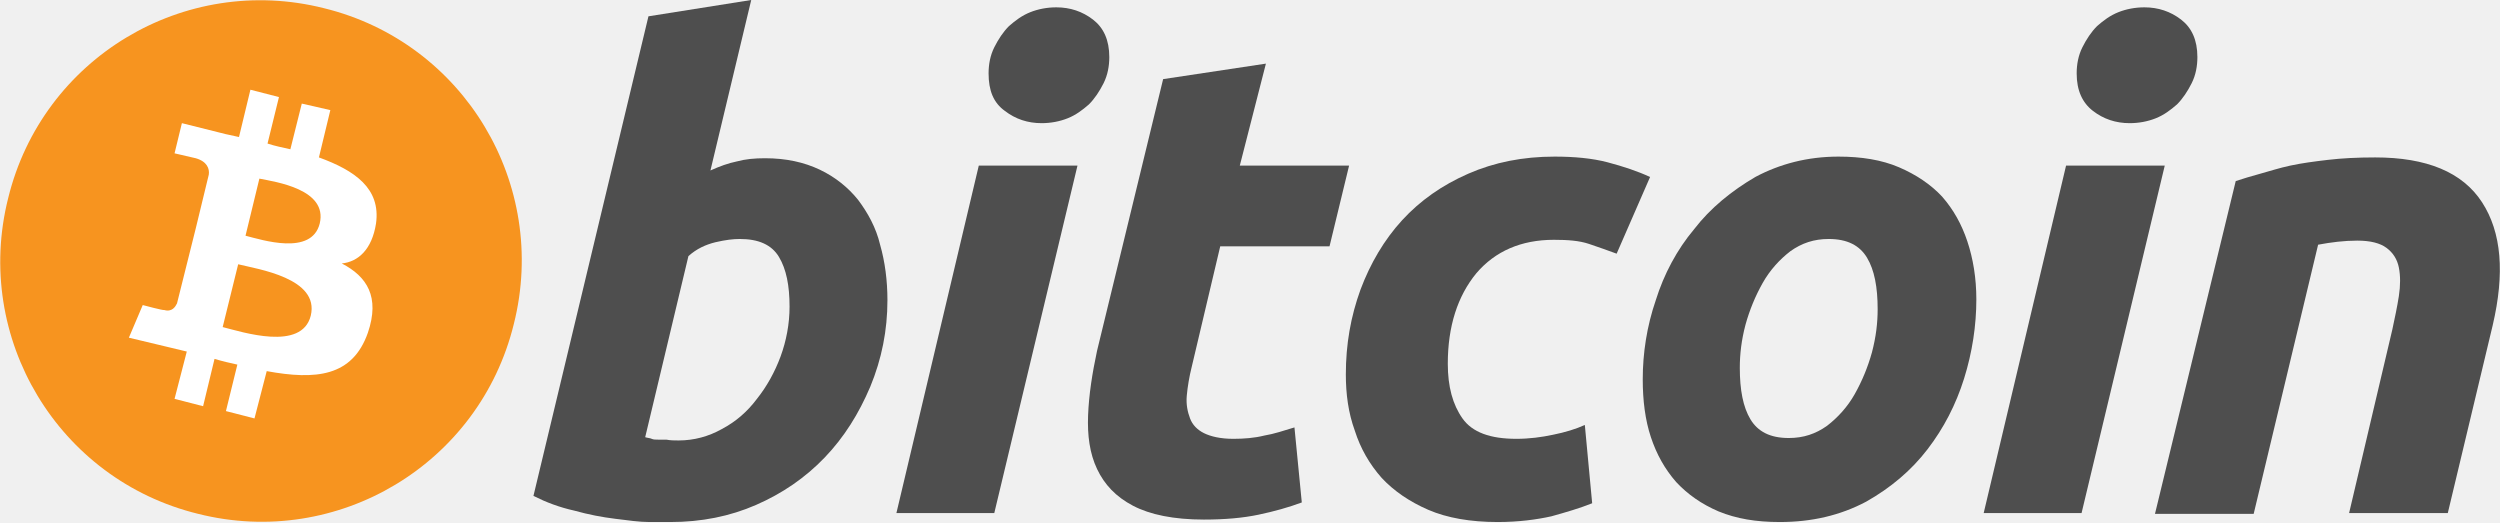
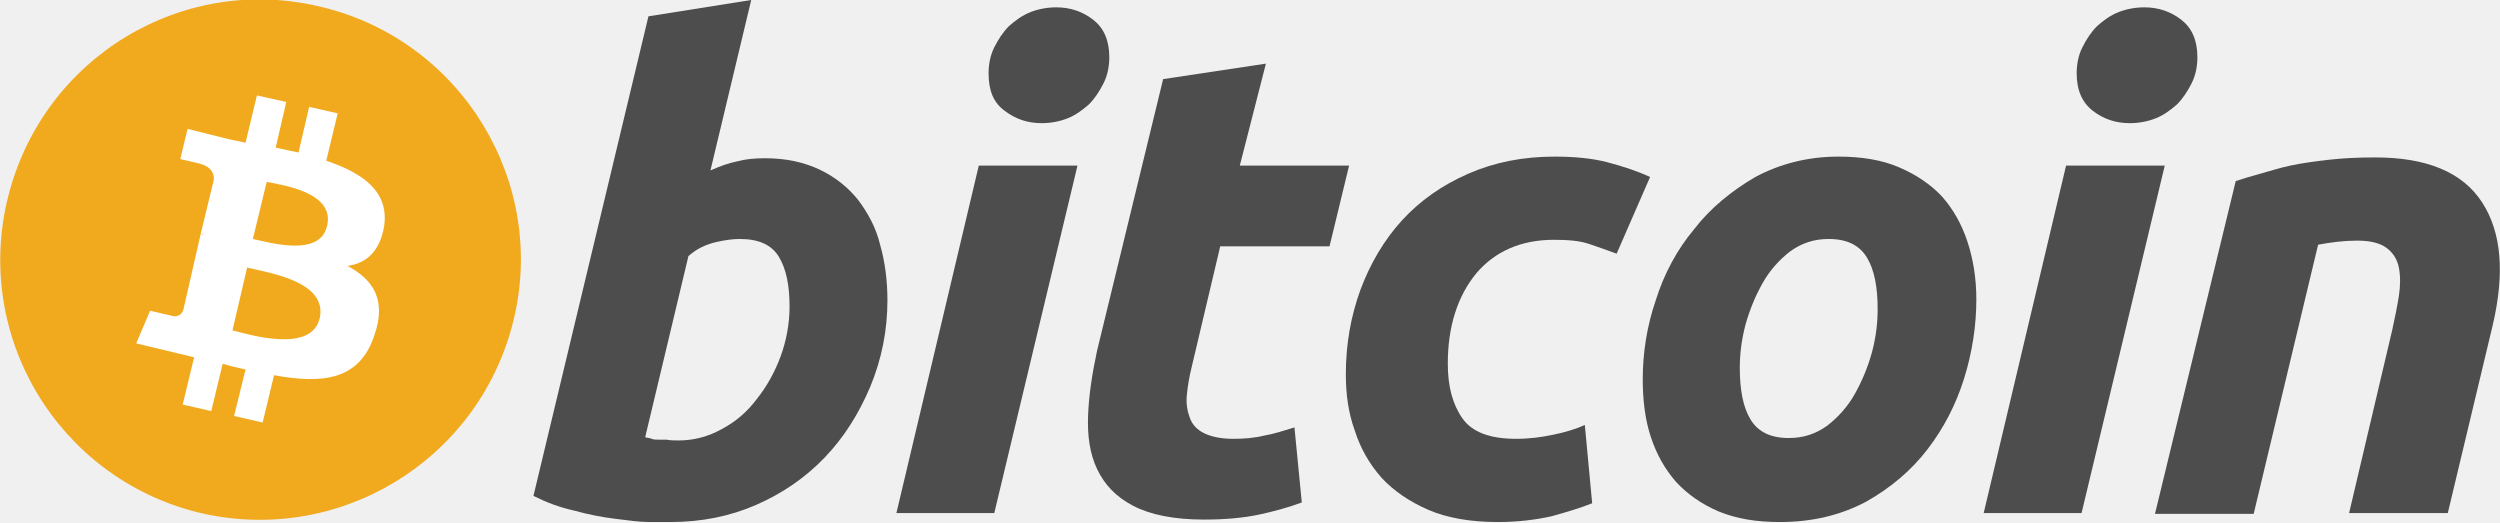
<svg xmlns="http://www.w3.org/2000/svg" version="1.1" id="Layer_1" x="0px" y="0px" viewBox="0 0 306.5 64" enable-background="new 0 0 306.5 64" xml:space="preserve">
-   <g>
-     <g>
-       <g>
-         <path fill="#F7941F" d="M63,39.7C58.8,56.9,41.4,67.3,24.3,63C7.1,58.8-3.3,41.4,1,24.3C5.2,7.1,22.6-3.3,39.7,1     C56.9,5.2,67.3,22.6,63,39.7z" />
-         <g>
-           <g>
-             <path fill="#FFFFFF" d="M46.1,27.4c0.6-4.3-2.6-6.5-7-8.1l1.4-5.8L37,12.7l-1.4,5.6c-0.9-0.2-1.9-0.4-2.8-0.7l1.4-5.7l-3.5-0.9       l-1.4,5.8c-0.8-0.2-1.5-0.3-2.2-0.5l0,0l-4.8-1.2l-0.9,3.7c0,0,2.6,0.6,2.6,0.6c1.4,0.4,1.7,1.3,1.6,2l-1.6,6.6       c0.1,0,0.2,0.1,0.4,0.1c-0.1,0-0.2-0.1-0.4-0.1l-2.3,9.2c-0.2,0.4-0.6,1.1-1.6,0.8c0,0.1-2.6-0.6-2.6-0.6l-1.7,4l4.6,1.1       c0.8,0.2,1.7,0.4,2.5,0.6l-1.5,5.8l3.5,0.9l1.4-5.8c1,0.3,1.9,0.5,2.8,0.7l-1.4,5.7l3.5,0.9l1.5-5.8c6,1.1,10.5,0.7,12.4-4.7       c1.5-4.4-0.1-6.9-3.2-8.5C43.9,32.1,45.6,30.6,46.1,27.4z M38.1,38.7c-1.1,4.4-8.4,2-10.8,1.4l1.9-7.7       C31.6,33,39.2,34.1,38.1,38.7z M39.2,27.4c-1,4-7.1,2-9.1,1.5l1.7-7C33.8,22.3,40.2,23.2,39.2,27.4z" />
-           </g>
-         </g>
-       </g>
-     </g>
-     <g>
-       <path fill="#4E4E4E" d="M93.8,19.4c2.6,0,4.8,0.5,6.7,1.4c1.9,0.9,3.5,2.2,4.7,3.7c1.2,1.6,2.2,3.4,2.7,5.5    c0.6,2.1,0.9,4.4,0.9,6.8c0,3.7-0.7,7.2-2.1,10.6c-1.4,3.3-3.2,6.2-5.6,8.7c-2.4,2.5-5.2,4.4-8.4,5.8C89.5,63.3,86,64,82.2,64    c-0.5,0-1.3,0-2.6,0c-1.2,0-2.6-0.2-4.2-0.4c-1.6-0.2-3.2-0.5-5-1c-1.8-0.4-3.4-1-5-1.8L79.5,2L92.1,0l-5,20.9    c1.1-0.5,2.2-0.9,3.2-1.1C91.4,19.5,92.5,19.4,93.8,19.4z M83.2,54c1.9,0,3.7-0.5,5.3-1.4c1.7-0.9,3.1-2.1,4.3-3.7    c1.2-1.5,2.2-3.3,2.9-5.2c0.7-1.9,1.1-4,1.1-6.1c0-2.6-0.4-4.6-1.3-6.1c-0.9-1.5-2.5-2.2-4.8-2.2c-0.8,0-1.7,0.1-3,0.4    c-1.2,0.3-2.3,0.8-3.3,1.7l-5.3,22.2c0.3,0.1,0.6,0.1,0.8,0.2c0.2,0.1,0.5,0.1,0.8,0.1c0.3,0,0.6,0,1,0C82.2,54,82.7,54,83.2,54z" />
-       <path fill="#4E4E4E" d="M121.9,62.9h-12L120,20.3h12.1L121.9,62.9z M127.7,15.1c-1.7,0-3.2-0.5-4.5-1.5c-1.4-1-2-2.5-2-4.6    c0-1.1,0.2-2.2,0.7-3.2c0.5-1,1.1-1.9,1.8-2.6c0.8-0.7,1.6-1.3,2.6-1.7c1-0.4,2.1-0.6,3.2-0.6c1.7,0,3.2,0.5,4.5,1.5    c1.3,1,2,2.5,2,4.6c0,1.1-0.2,2.2-0.7,3.2c-0.5,1-1.1,1.9-1.8,2.6c-0.8,0.7-1.6,1.3-2.6,1.7C129.9,14.9,128.8,15.1,127.7,15.1z" />
-       <path fill="#4E4E4E" d="M142.6,9.7l12.6-1.9L152,20.3h13.4l-2.4,9.9h-13.4L146.1,45c-0.3,1.2-0.5,2.4-0.6,3.5    c-0.1,1.1,0.1,2,0.4,2.8c0.3,0.8,0.9,1.4,1.7,1.8c0.8,0.4,2,0.7,3.6,0.7c1.3,0,2.6-0.1,3.8-0.4c1.2-0.2,2.4-0.6,3.7-1l0.9,9.2    c-1.6,0.6-3.4,1.1-5.3,1.5c-1.9,0.4-4.1,0.6-6.7,0.6c-3.7,0-6.6-0.6-8.7-1.7c-2.1-1.1-3.5-2.6-4.4-4.5c-0.9-1.9-1.2-4.1-1.1-6.6    c0.1-2.5,0.5-5.1,1.1-7.9L142.6,9.7z" />
-       <path fill="#4E4E4E" d="M165,45.9c0-3.7,0.6-7.1,1.8-10.4c1.2-3.2,2.9-6.1,5.1-8.5c2.2-2.4,4.9-4.3,8.1-5.7    c3.2-1.4,6.7-2.1,10.6-2.1c2.4,0,4.6,0.2,6.5,0.7c1.9,0.5,3.7,1.1,5.2,1.8l-4.1,9.4c-1.1-0.4-2.2-0.8-3.4-1.2    c-1.2-0.4-2.6-0.5-4.3-0.5c-4,0-7.2,1.4-9.5,4.1c-2.3,2.8-3.5,6.5-3.5,11.1c0,2.8,0.6,5,1.8,6.7c1.2,1.7,3.4,2.5,6.6,2.5    c1.6,0,3.1-0.2,4.5-0.5c1.5-0.3,2.8-0.7,3.9-1.2l0.9,9.6c-1.5,0.6-3.2,1.1-5,1.6c-1.8,0.4-4,0.7-6.6,0.7c-3.3,0-6.2-0.5-8.5-1.5    c-2.3-1-4.2-2.3-5.7-3.9c-1.5-1.7-2.6-3.6-3.3-5.8C165.3,50.6,165,48.3,165,45.9z" />
-       <path fill="#4E4E4E" d="M218.2,64c-2.9,0-5.3-0.4-7.5-1.3c-2.1-0.9-3.8-2.1-5.2-3.6c-1.4-1.6-2.4-3.4-3.1-5.5    c-0.7-2.1-1-4.5-1-7.1c0-3.2,0.5-6.5,1.6-9.7c1-3.2,2.6-6.2,4.7-8.7c2-2.6,4.6-4.7,7.5-6.4c3-1.6,6.4-2.5,10.2-2.5    c2.8,0,5.3,0.4,7.4,1.3c2.1,0.9,3.9,2.1,5.3,3.6c1.4,1.6,2.4,3.4,3.1,5.5c0.7,2.1,1.1,4.5,1.1,7.1c0,3.2-0.5,6.5-1.5,9.7    c-1,3.2-2.5,6.1-4.5,8.7c-2,2.6-4.5,4.7-7.5,6.4C225.6,63.2,222.1,64,218.2,64z M224.2,29.3c-1.8,0-3.3,0.5-4.7,1.5    c-1.3,1-2.5,2.3-3.4,3.9c-0.9,1.6-1.6,3.3-2.1,5.1c-0.5,1.9-0.7,3.6-0.7,5.3c0,2.7,0.4,4.8,1.3,6.3c0.9,1.5,2.4,2.3,4.7,2.3    c1.8,0,3.3-0.5,4.7-1.5c1.3-1,2.5-2.3,3.4-3.9c0.9-1.6,1.6-3.3,2.1-5.1c0.5-1.9,0.7-3.6,0.7-5.3c0-2.7-0.4-4.8-1.3-6.3    C228,30.1,226.5,29.3,224.2,29.3z" />
-       <path fill="#4E4E4E" d="M255.2,62.9h-12l10.1-42.6h12.1L255.2,62.9z M261.1,15.1c-1.7,0-3.2-0.5-4.5-1.5c-1.3-1-2-2.5-2-4.6    c0-1.1,0.2-2.2,0.7-3.2c0.5-1,1.1-1.9,1.8-2.6c0.8-0.7,1.6-1.3,2.6-1.7c1-0.4,2.1-0.6,3.2-0.6c1.7,0,3.2,0.5,4.5,1.5    c1.3,1,2,2.5,2,4.6c0,1.1-0.2,2.2-0.7,3.2c-0.5,1-1.1,1.9-1.8,2.6c-0.8,0.7-1.6,1.3-2.6,1.7C263.3,14.9,262.2,15.1,261.1,15.1z" />
-       <path fill="#4E4E4E" d="M274.1,22.2c0.9-0.3,1.9-0.6,3-0.9c1.1-0.3,2.3-0.7,3.7-1c1.4-0.3,2.9-0.5,4.6-0.7    c1.7-0.2,3.6-0.3,5.8-0.3c6.3,0,10.7,1.8,13.1,5.5c2.4,3.7,2.8,8.7,1.3,15.1l-5.5,23H288l5.3-22.5c0.3-1.4,0.6-2.8,0.8-4.1    c0.2-1.3,0.2-2.5,0-3.5c-0.2-1-0.7-1.8-1.5-2.4c-0.8-0.6-2-0.9-3.6-0.9c-1.6,0-3.2,0.2-4.8,0.5l-7.9,33h-12.1L274.1,22.2z" />
-     </g>
+   <g id="bitcoin">
+     <path id="n" fill="#4D4D4E" d="M274.1,22.2c0.9-0.3,1.9-0.6,3-0.9c1.1-0.3,2.3-0.7,3.7-1c1.4-0.3,2.9-0.5,4.6-0.7   c1.7-0.2,3.6-0.3,5.8-0.3c6.3,0,10.7,1.8,13.1,5.5c2.4,3.7,2.8,8.7,1.3,15.1l-5.5,23H288l5.3-22.5c0.3-1.4,0.6-2.8,0.8-4.1   c0.2-1.3,0.2-2.5,0-3.5c-0.2-1-0.7-1.8-1.5-2.4c-0.8-0.6-2-0.9-3.6-0.9c-1.6,0-3.2,0.2-4.8,0.5l-7.9,33h-12.1L274.1,22.2z" />
+     <path id="i_1_" fill="#4D4D4E" d="M255.2,62.9h-12l10.1-42.6h12.1L255.2,62.9z M261.1,15.1c-1.7,0-3.2-0.5-4.5-1.5   c-1.3-1-2-2.5-2-4.6c0-1.1,0.2-2.2,0.7-3.2c0.5-1,1.1-1.9,1.8-2.6c0.8-0.7,1.6-1.3,2.6-1.7c1-0.4,2.1-0.6,3.2-0.6   c1.7,0,3.2,0.5,4.5,1.5c1.3,1,2,2.5,2,4.6c0,1.1-0.2,2.2-0.7,3.2c-0.5,1-1.1,1.9-1.8,2.6c-0.8,0.7-1.6,1.3-2.6,1.7   C263.3,14.9,262.2,15.1,261.1,15.1z" />
+     <path id="o" fill="#4D4D4E" d="M218.2,64c-2.9,0-5.3-0.4-7.5-1.3c-2.1-0.9-3.8-2.1-5.2-3.6c-1.4-1.6-2.4-3.4-3.1-5.5   c-0.7-2.1-1-4.5-1-7.1c0-3.2,0.5-6.5,1.6-9.7c1-3.2,2.6-6.2,4.7-8.7c2-2.6,4.6-4.7,7.5-6.4c3-1.6,6.4-2.5,10.2-2.5   c2.8,0,5.3,0.4,7.4,1.3c2.1,0.9,3.9,2.1,5.3,3.6c1.4,1.6,2.4,3.4,3.1,5.5c0.7,2.1,1.1,4.5,1.1,7.1c0,3.2-0.5,6.5-1.5,9.7   c-1,3.2-2.5,6.1-4.5,8.7c-2,2.6-4.5,4.7-7.5,6.4C225.6,63.2,222.1,64,218.2,64z M224.2,29.3c-1.8,0-3.3,0.5-4.7,1.5   c-1.3,1-2.5,2.3-3.4,3.9c-0.9,1.6-1.6,3.3-2.1,5.1c-0.5,1.9-0.7,3.6-0.7,5.3c0,2.7,0.4,4.8,1.3,6.3c0.9,1.5,2.4,2.3,4.7,2.3   c1.8,0,3.3-0.5,4.7-1.5c1.3-1,2.5-2.3,3.4-3.9c0.9-1.6,1.6-3.3,2.1-5.1c0.5-1.9,0.7-3.6,0.7-5.3c0-2.7-0.4-4.8-1.3-6.3   C228,30.1,226.5,29.3,224.2,29.3z" />
+     <path id="c" fill="#4D4D4E" d="M165,45.9c0-3.7,0.6-7.1,1.8-10.4c1.2-3.2,2.9-6.1,5.1-8.5c2.2-2.4,4.9-4.3,8.1-5.7   c3.2-1.4,6.7-2.1,10.6-2.1c2.4,0,4.6,0.2,6.5,0.7c1.9,0.5,3.7,1.1,5.2,1.8l-4.1,9.4c-1.1-0.4-2.2-0.8-3.4-1.2   c-1.2-0.4-2.6-0.5-4.3-0.5c-4,0-7.2,1.4-9.5,4.1c-2.3,2.8-3.5,6.5-3.5,11.1c0,2.8,0.6,5,1.8,6.7c1.2,1.7,3.4,2.5,6.6,2.5   c1.6,0,3.1-0.2,4.5-0.5c1.5-0.3,2.8-0.7,3.9-1.2l0.9,9.6c-1.5,0.6-3.2,1.1-5,1.6c-1.8,0.4-4,0.7-6.6,0.7c-3.3,0-6.2-0.5-8.5-1.5   c-2.3-1-4.2-2.3-5.7-3.9c-1.5-1.7-2.6-3.6-3.3-5.8C165.3,50.6,165,48.3,165,45.9z" />
+     <path id="t" fill="#4D4D4E" d="M142.6,9.7l12.6-1.9L152,20.3h13.4l-2.4,9.9h-13.4L146.1,45c-0.3,1.2-0.5,2.4-0.6,3.5   c-0.1,1.1,0.1,2,0.4,2.8c0.3,0.8,0.9,1.4,1.7,1.8c0.8,0.4,2,0.7,3.6,0.7c1.3,0,2.6-0.1,3.8-0.4c1.2-0.2,2.4-0.6,3.7-1l0.9,9.2   c-1.6,0.6-3.4,1.1-5.3,1.5c-1.9,0.4-4.1,0.6-6.7,0.6c-3.7,0-6.6-0.6-8.7-1.7c-2.1-1.1-3.5-2.6-4.4-4.5c-0.9-1.9-1.2-4.1-1.1-6.6   c0.1-2.5,0.5-5.1,1.1-7.9L142.6,9.7z" />
+     <path id="i" fill="#4D4D4E" d="M121.9,62.9h-12L120,20.3h12.1L121.9,62.9z M127.7,15.1c-1.7,0-3.2-0.5-4.5-1.5c-1.4-1-2-2.5-2-4.6   c0-1.1,0.2-2.2,0.7-3.2c0.5-1,1.1-1.9,1.8-2.6c0.8-0.7,1.6-1.3,2.6-1.7c1-0.4,2.1-0.6,3.2-0.6c1.7,0,3.2,0.5,4.5,1.5   c1.3,1,2,2.5,2,4.6c0,1.1-0.2,2.2-0.7,3.2c-0.5,1-1.1,1.9-1.8,2.6c-0.8,0.7-1.6,1.3-2.6,1.7C129.9,14.9,128.8,15.1,127.7,15.1z" />
+     <path id="b" fill="#4D4D4E" d="M93.8,19.4c2.6,0,4.8,0.5,6.7,1.4c1.9,0.9,3.5,2.2,4.7,3.7c1.2,1.6,2.2,3.4,2.7,5.5   c0.6,2.1,0.9,4.4,0.9,6.8c0,3.7-0.7,7.2-2.1,10.6c-1.4,3.3-3.2,6.2-5.6,8.7c-2.4,2.5-5.2,4.4-8.4,5.8C89.5,63.3,86,64,82.2,64   c-0.5,0-1.3,0-2.6,0c-1.2,0-2.6-0.2-4.2-0.4c-1.6-0.2-3.2-0.5-5-1c-1.8-0.4-3.4-1-5-1.8L79.5,2L92.1,0l-5,20.9   c1.1-0.5,2.2-0.9,3.2-1.1C91.4,19.5,92.5,19.4,93.8,19.4z M83.2,54c1.9,0,3.7-0.5,5.3-1.4c1.7-0.9,3.1-2.1,4.3-3.7   c1.2-1.5,2.2-3.3,2.9-5.2c0.7-1.9,1.1-4,1.1-6.1c0-2.6-0.4-4.6-1.3-6.1c-0.9-1.5-2.5-2.2-4.8-2.2c-0.8,0-1.7,0.1-3,0.4   c-1.2,0.3-2.3,0.8-3.3,1.7l-5.3,22.2c0.3,0.1,0.6,0.1,0.8,0.2c0.2,0.1,0.5,0.1,0.8,0.1c0.3,0,0.6,0,1,0C82.2,54,82.7,54,83.2,54z" />
+   </g>
+   <g id="Bitcoin_Logo_1_">
+     <path id="PMS_130_Coin" fill="#F1A91E" d="M62.9,39.5c-4.3,17.1-21.6,27.5-38.7,23.3C7.1,58.5-3.3,41.2,1,24.1S22.5-3.4,39.6,0.9   C56.7,5.1,67.2,22.5,62.9,39.5z" />
+     <path id="Bitcoin_Symbol" fill="#FFFFFF" d="M47.1,27.7c0.6-4.3-2.7-6.5-7.1-8l1.4-5.8l-3.5-0.8l-1.3,5.6c-0.9-0.2-1.9-0.4-2.8-0.6   l1.3-5.6l-3.6-0.8l-1.4,5.8c-0.8-0.2-1.5-0.3-2.3-0.5l0,0L23,15.8l-0.9,3.7c0,0,2.6,0.6,2.5,0.6c1.4,0.4,1.7,1.3,1.6,2l-1.6,6.6   c0.1,0,0.2,0,0.4,0.1c-0.1,0-0.2,0-0.4-0.1l-2.1,9.2C22.4,38.3,22,39,21,38.7c0,0-2.6-0.6-2.6-0.6l-1.7,4l4.6,1.1   c0.8,0.2,1.7,0.4,2.5,0.6l-1.4,5.8l3.5,0.8l1.4-5.8c1,0.3,1.9,0.5,2.8,0.7l-1.4,5.7l3.5,0.8l1.4-5.8c6,1.1,10.5,0.6,12.3-4.9   c1.5-4.3-0.1-6.8-3.3-8.5C44.9,32.3,46.6,30.8,47.1,27.7z M39.2,39c-1,4.3-8.4,2.1-10.7,1.5l1.8-7.7C32.6,33.4,40.2,34.4,39.2,39z    M40.1,27.7c-0.9,3.9-7.1,2-9.1,1.6l1.7-7C34.7,22.7,41.1,23.6,40.1,27.7z" />
  </g>
</svg>
